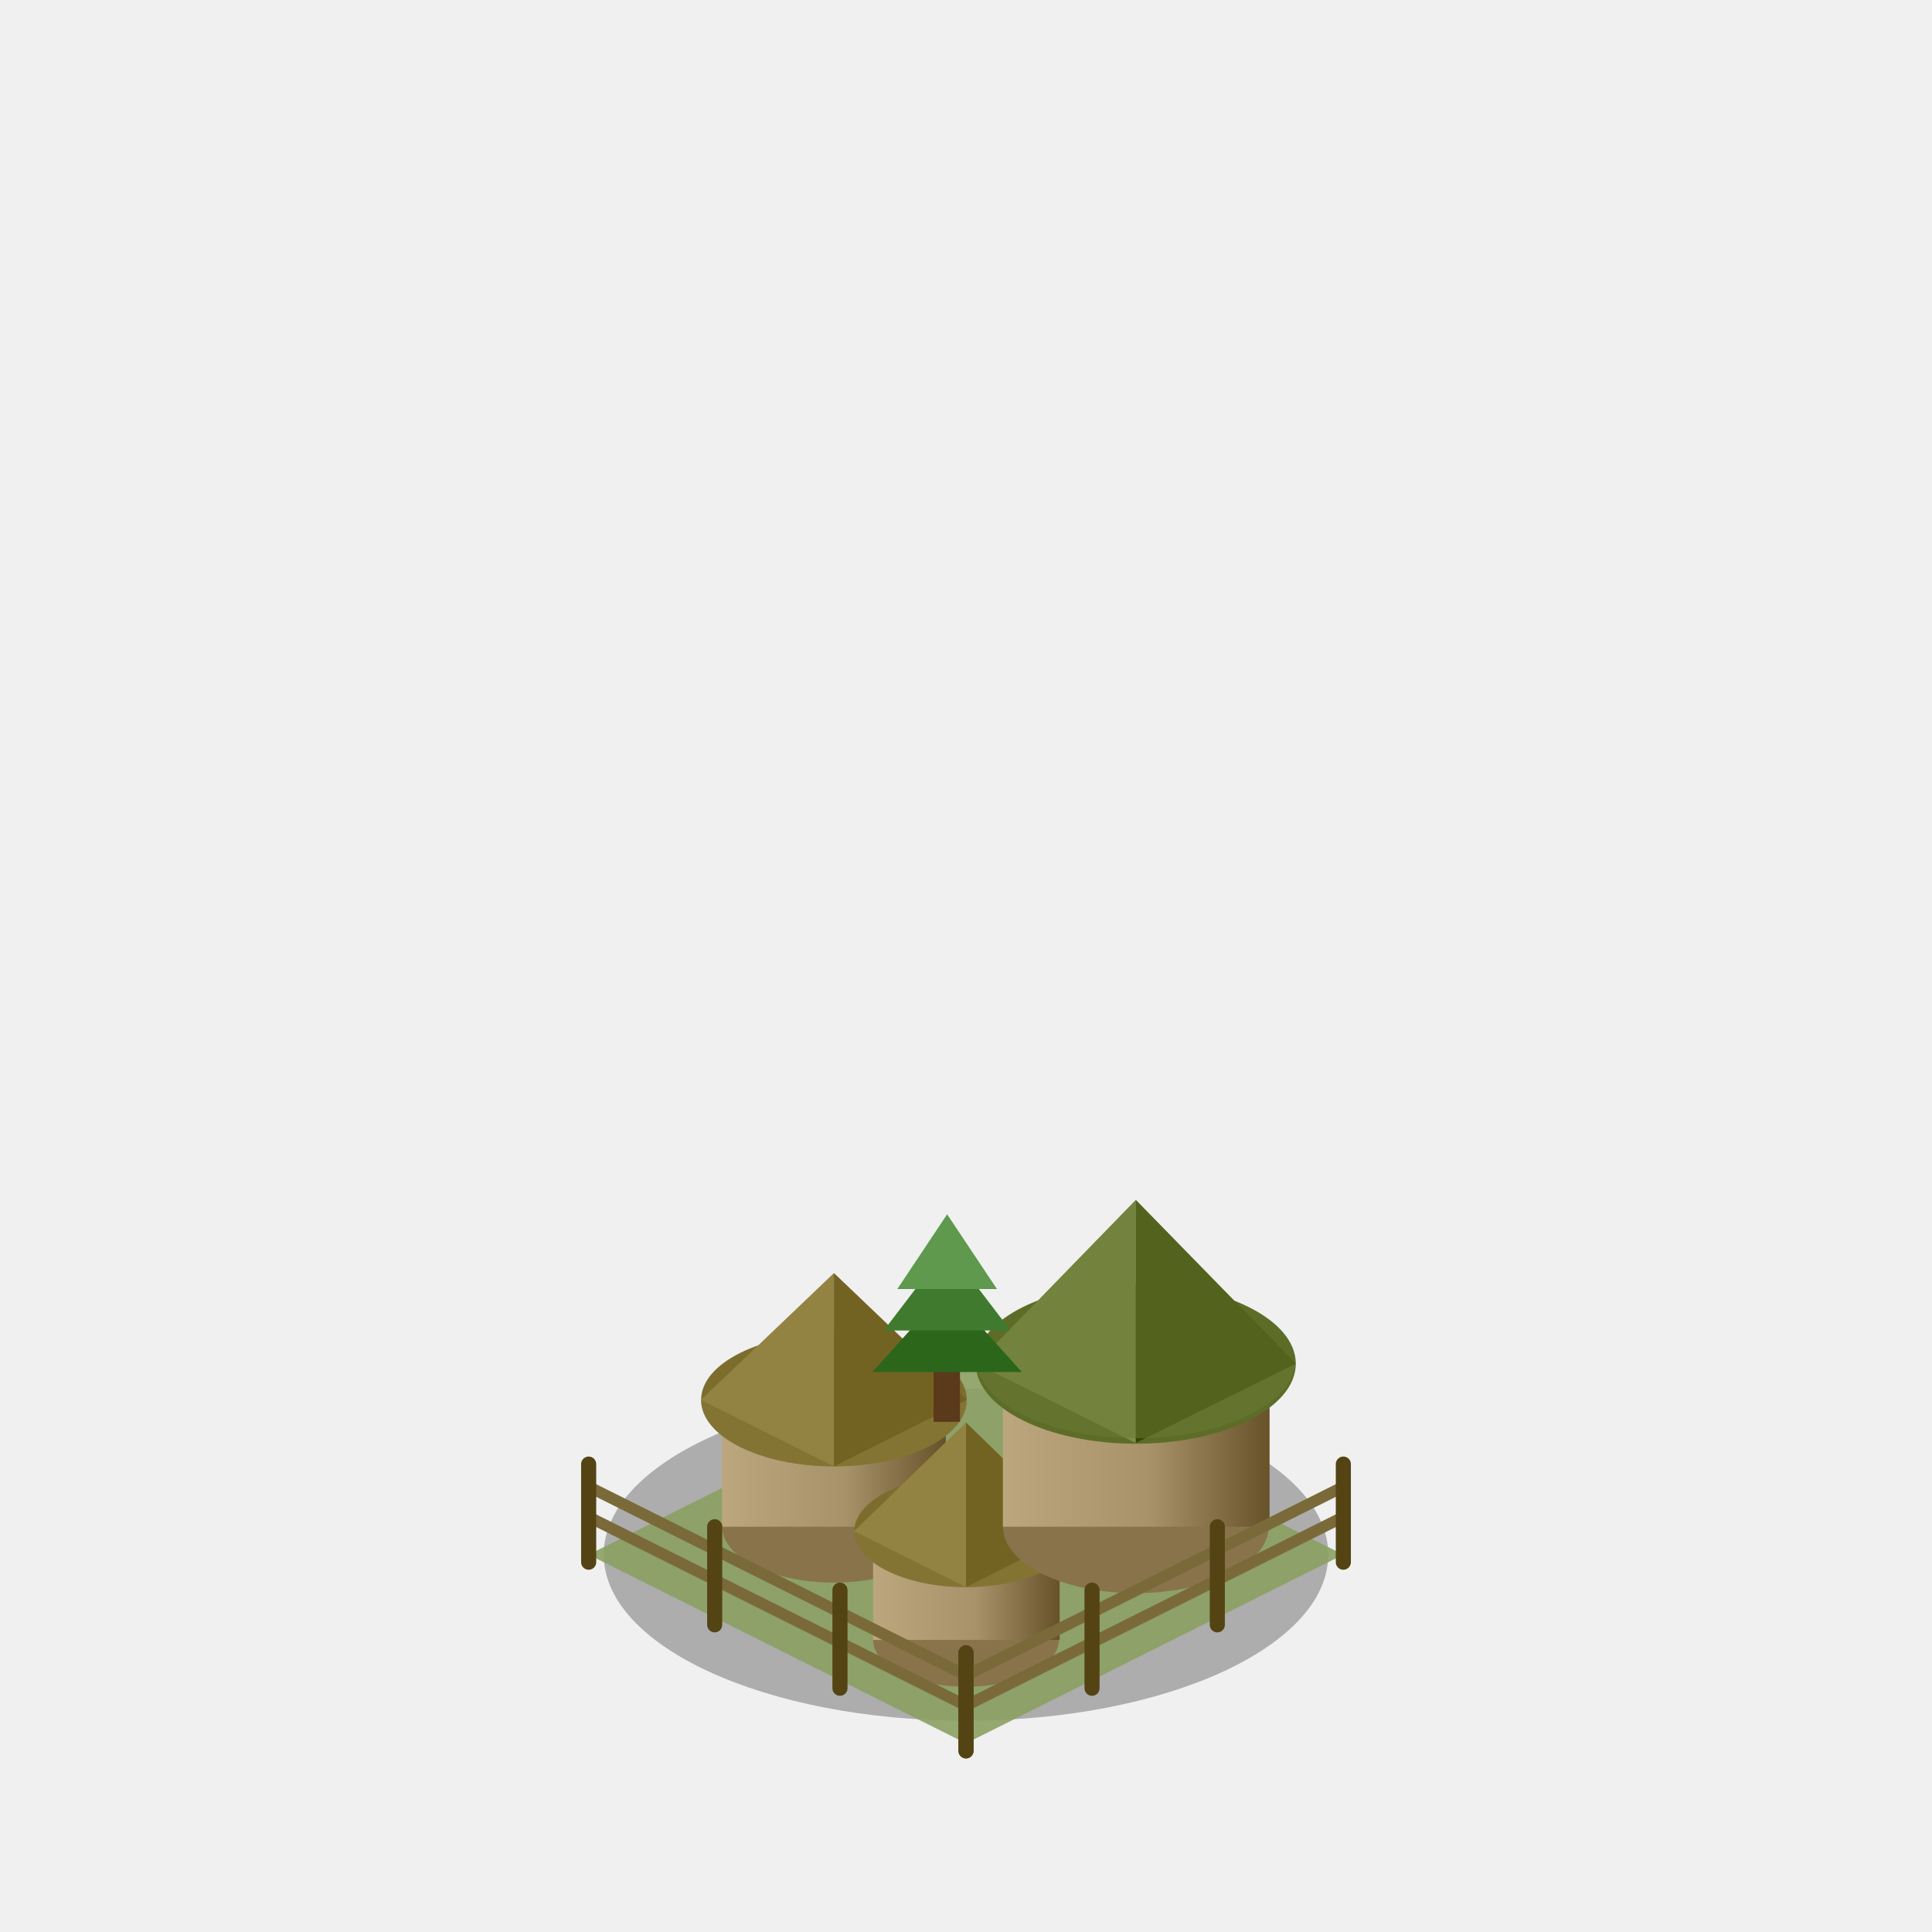
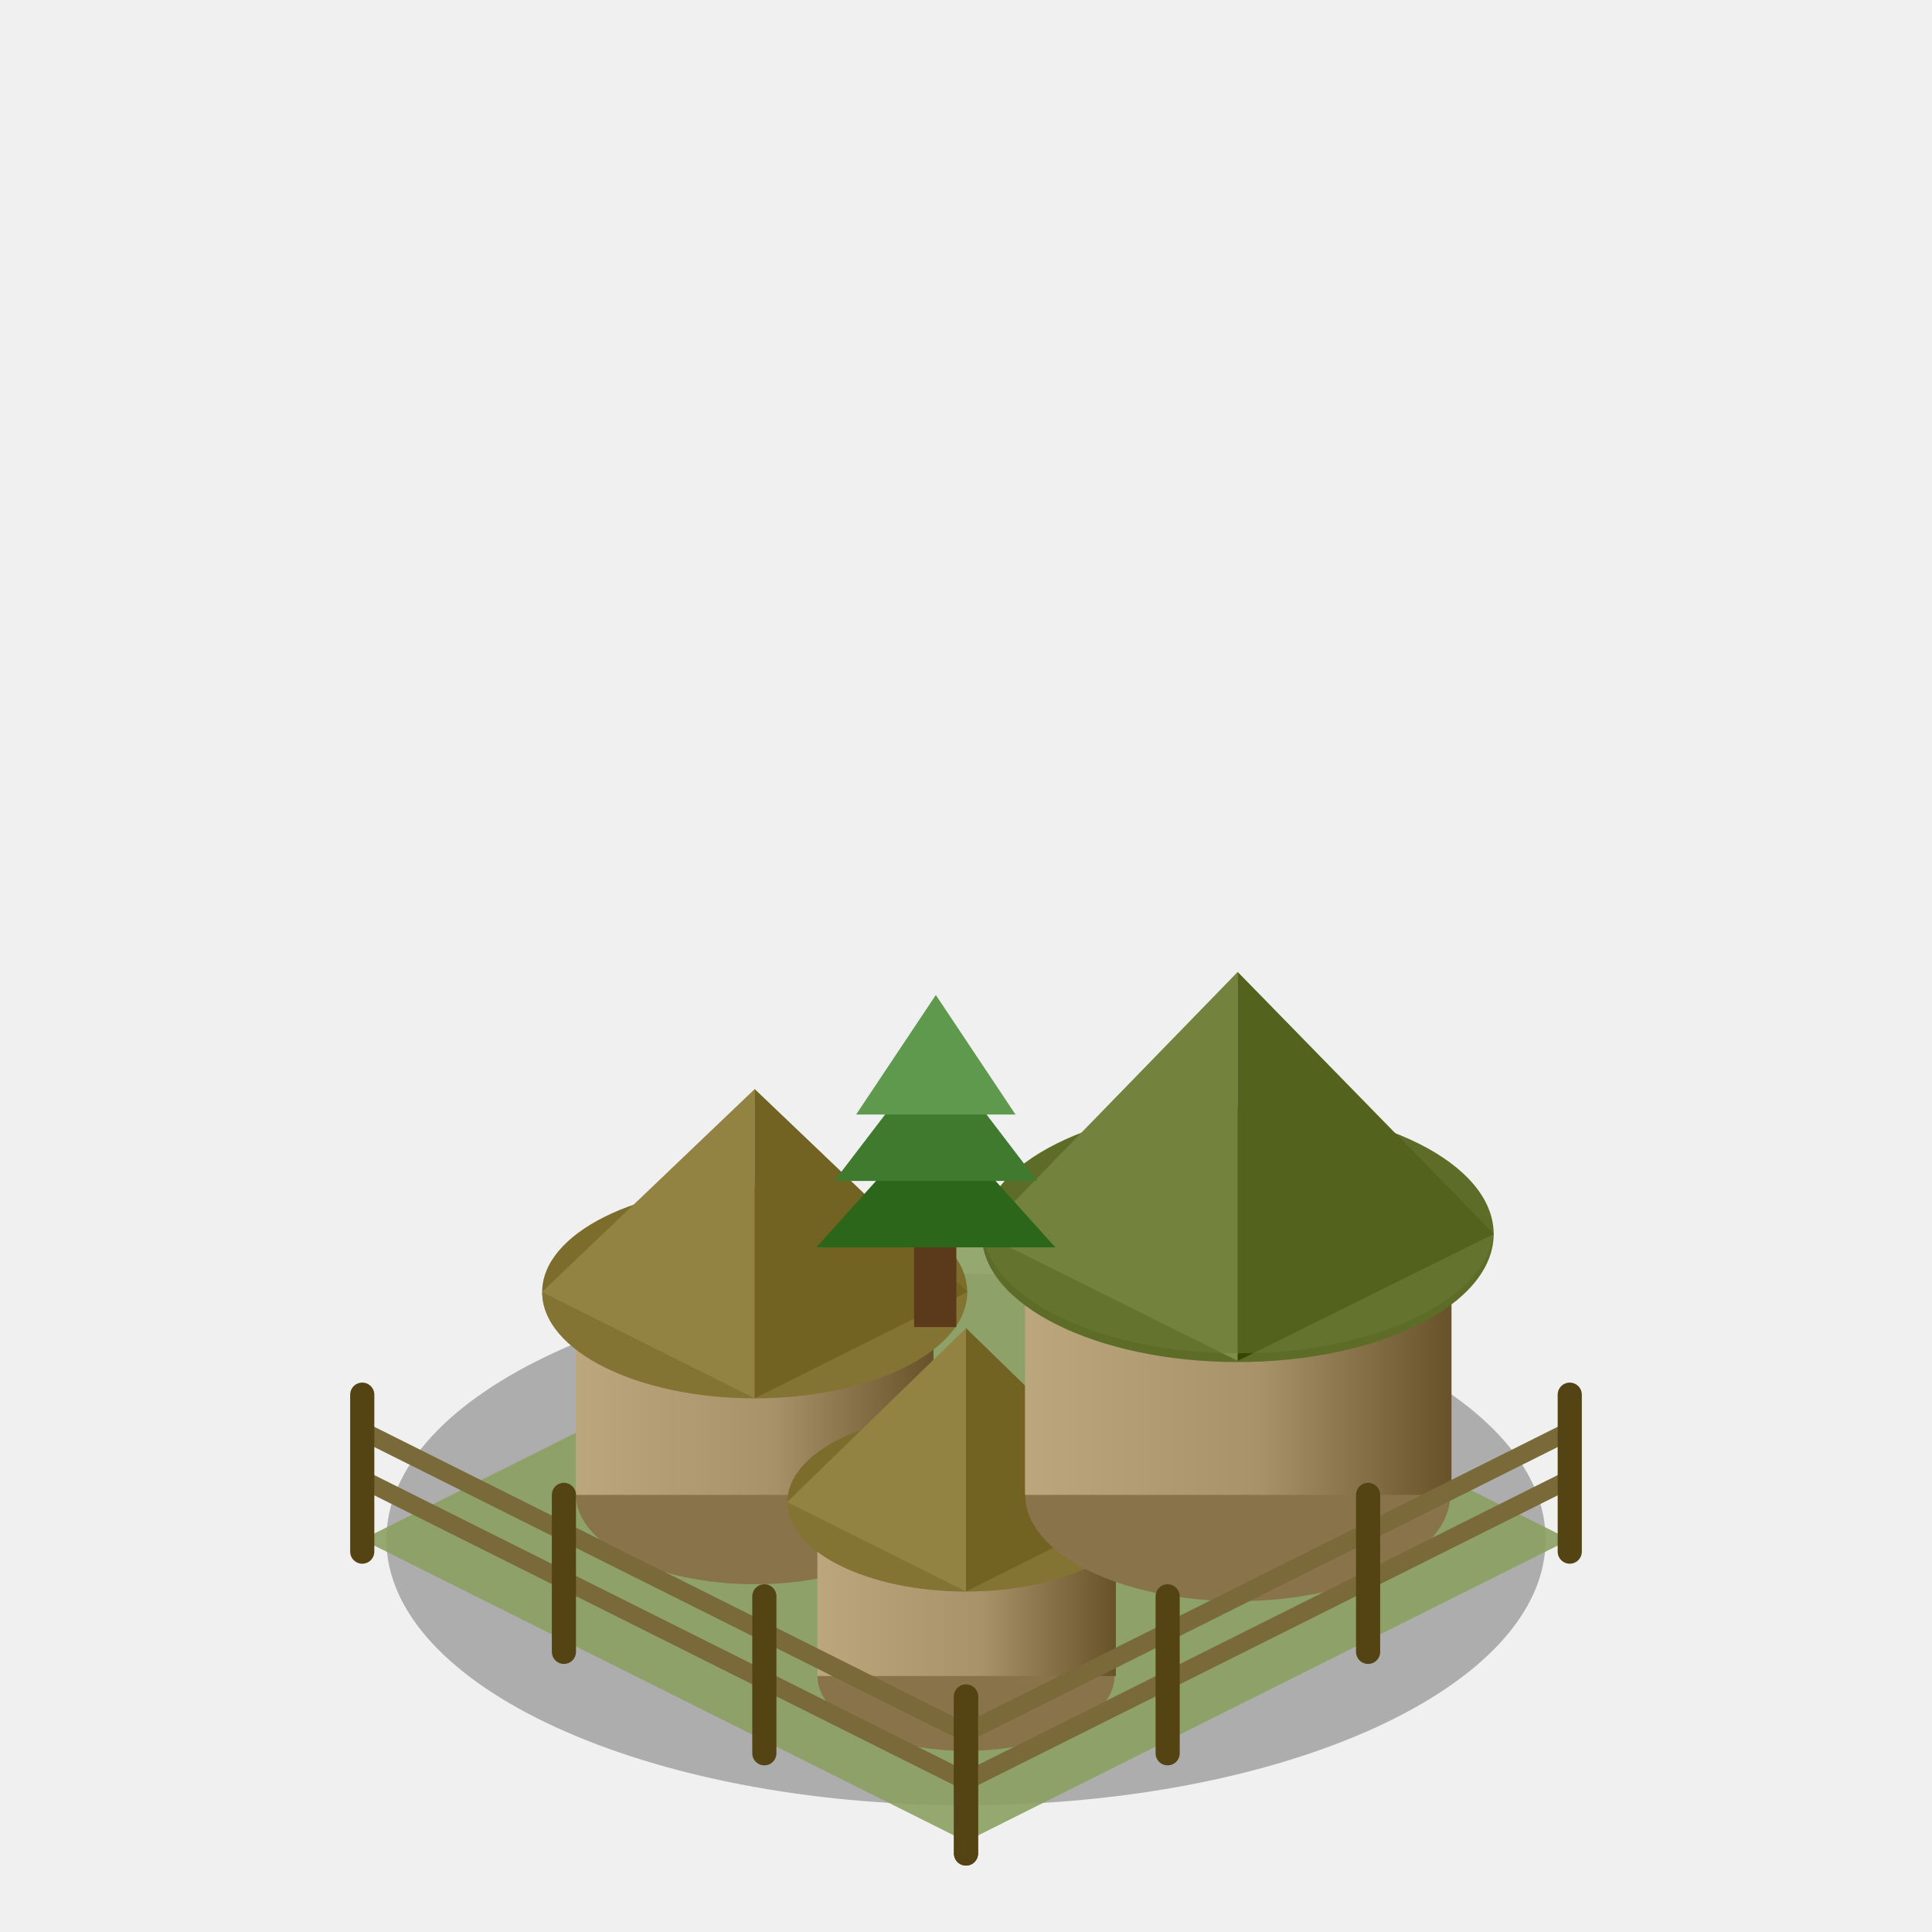
<svg xmlns="http://www.w3.org/2000/svg" viewBox="0 0 256 256" width="256" height="256">
  <defs>
    <pattern id="gtex" width="6" height="6" patternUnits="userSpaceOnUse">
      <circle cx="1.5" cy="1.5" r="0.8" fill="#000" opacity="0.18" />
      <circle cx="4.5" cy="4" r="0.6" fill="#fff" opacity="0.18" />
    </pattern>
    <pattern id="stripes" width="8" height="8" patternUnits="userSpaceOnUse" patternTransform="rotate(45)">
      <rect width="4" height="8" fill="#fff" opacity="0.35" />
    </pattern>
  </defs>
-   <g transform="translate(28,136) scale(1.0)">
+   <g transform="translate(-32,92) scale(1.6)">
    <ellipse cx="100" cy="70" rx="48" ry="22" fill="#000" opacity="0.28" />
    <polygon points="100,45 150,70 100,95 50,70" fill="#8aa062" opacity="0.9" />
    <defs>
      <linearGradient id="cyl83667" x1="0" x2="1">
        <stop offset="0" stop-color="#bca67e" />
        <stop offset="0.55" stop-color="#a8926a" />
        <stop offset="1" stop-color="#68522a" />
      </linearGradient>
    </defs>
    <rect x="67.7" y="49.5" width="29.6" height="16.8" fill="url(#cyl83667)" />
    <ellipse cx="82.5" cy="66.3" rx="14.8" ry="7.4" fill="#89734b" />
    <rect x="67.7" y="49.5" width="29.6" height="16.8" fill="url(#cyl83667)" />
    <ellipse cx="82.5" cy="49.5" rx="14.8" ry="7.4" fill="#e0caa2" />
    <ellipse cx="82.5" cy="49.5" rx="17.6" ry="8.8" fill="#7d6d2d" />
    <polygon points="64.9,49.5 82.5,32.7 82.5,58.3" fill="#9e8e4e" />
    <polygon points="100.1,49.5 82.5,32.7 82.5,58.3" fill="#574707" />
    <path d="M64.9,49.5 A17.6,8.8 0 0 0 100.1,49.5 L82.5,32.7 Z" fill="#8a7a3a" opacity="0.55" />
    <defs>
      <linearGradient id="cyl100816" x1="0" x2="1">
        <stop offset="0" stop-color="#bca67e" />
        <stop offset="0.55" stop-color="#a8926a" />
        <stop offset="1" stop-color="#68522a" />
      </linearGradient>
    </defs>
    <rect x="87.7" y="66.9" width="24.7" height="14.4" fill="url(#cyl100816)" />
    <ellipse cx="100" cy="81.3" rx="12.3" ry="6.2" fill="#89734b" />
    <rect x="87.7" y="66.9" width="24.7" height="14.4" fill="url(#cyl100816)" />
    <ellipse cx="100" cy="66.9" rx="12.3" ry="6.2" fill="#e0caa2" />
    <ellipse cx="100" cy="66.9" rx="14.8" ry="7.4" fill="#7d6d2d" />
    <polygon points="85.2,66.9 100,52.5 100,74.3" fill="#9e8e4e" />
    <polygon points="114.8,66.9 100,52.5 100,74.3" fill="#574707" />
    <path d="M85.2,66.9 A14.8,7.4 0 0 0 114.8,66.9 L100,52.5 Z" fill="#8a7a3a" opacity="0.55" />
    <defs>
      <linearGradient id="cyl123669" x1="0" x2="1">
        <stop offset="0" stop-color="#bca67e" />
        <stop offset="0.55" stop-color="#a8926a" />
        <stop offset="1" stop-color="#68522a" />
      </linearGradient>
    </defs>
    <rect x="104.9" y="44.7" width="35.3" height="21.6" fill="url(#cyl123669)" />
    <ellipse cx="122.5" cy="66.3" rx="17.6" ry="8.8" fill="#89734b" />
    <rect x="104.9" y="44.7" width="35.3" height="21.6" fill="url(#cyl123669)" />
    <ellipse cx="122.5" cy="44.7" rx="17.6" ry="8.8" fill="#e0caa2" />
    <ellipse cx="122.5" cy="44.7" rx="21.2" ry="10.6" fill="#5d6d27" />
    <polygon points="101.4,44.7 122.5,23 122.5,55.2" fill="#7e8e48" />
    <polygon points="143.7,44.7 122.5,23 122.5,55.2" fill="#374701" />
    <path d="M101.4,44.7 A21.2,10.6 0 0 0 143.7,44.7 L122.5,23 Z" fill="#6a7a34" opacity="0.55" />
    <line x1="50" y1="65" x2="100" y2="90" stroke="#7a6a3a" stroke-width="1.5" stroke-linecap="round" />
    <line x1="50" y1="61" x2="100" y2="86" stroke="#7a6a3a" stroke-width="1.5" stroke-linecap="round" />
    <line x1="50" y1="71" x2="50" y2="58" stroke="#544414" stroke-width="2" stroke-linecap="round" />
    <line x1="66.7" y1="79.3" x2="66.7" y2="66.3" stroke="#544414" stroke-width="2" stroke-linecap="round" />
    <line x1="83.3" y1="87.7" x2="83.3" y2="74.7" stroke="#544414" stroke-width="2" stroke-linecap="round" />
    <line x1="100" y1="96" x2="100" y2="83" stroke="#544414" stroke-width="2" stroke-linecap="round" />
    <line x1="100" y1="90" x2="150" y2="65" stroke="#7a6a3a" stroke-width="1.5" stroke-linecap="round" />
    <line x1="100" y1="86" x2="150" y2="61" stroke="#7a6a3a" stroke-width="1.5" stroke-linecap="round" />
    <line x1="100" y1="96" x2="100" y2="83" stroke="#544414" stroke-width="2" stroke-linecap="round" />
    <line x1="116.7" y1="87.7" x2="116.7" y2="74.7" stroke="#544414" stroke-width="2" stroke-linecap="round" />
    <line x1="133.3" y1="79.3" x2="133.3" y2="66.3" stroke="#544414" stroke-width="2" stroke-linecap="round" />
    <line x1="150" y1="71" x2="150" y2="58" stroke="#544414" stroke-width="2" stroke-linecap="round" />
    <rect x="95.7" y="43.6" width="3.5" height="8.8" fill="#5a3a1a" />
    <polygon points="87.6,45.8 107.4,45.8 97.5,34.8" fill="#2b661b" />
    <polygon points="89.1,40.3 105.9,40.3 97.5,29.3" fill="#3f7a2f" />
    <polygon points="90.9,34.8 104.1,34.8 97.5,24.9" fill="#5e994e" />
  </g>
</svg>
